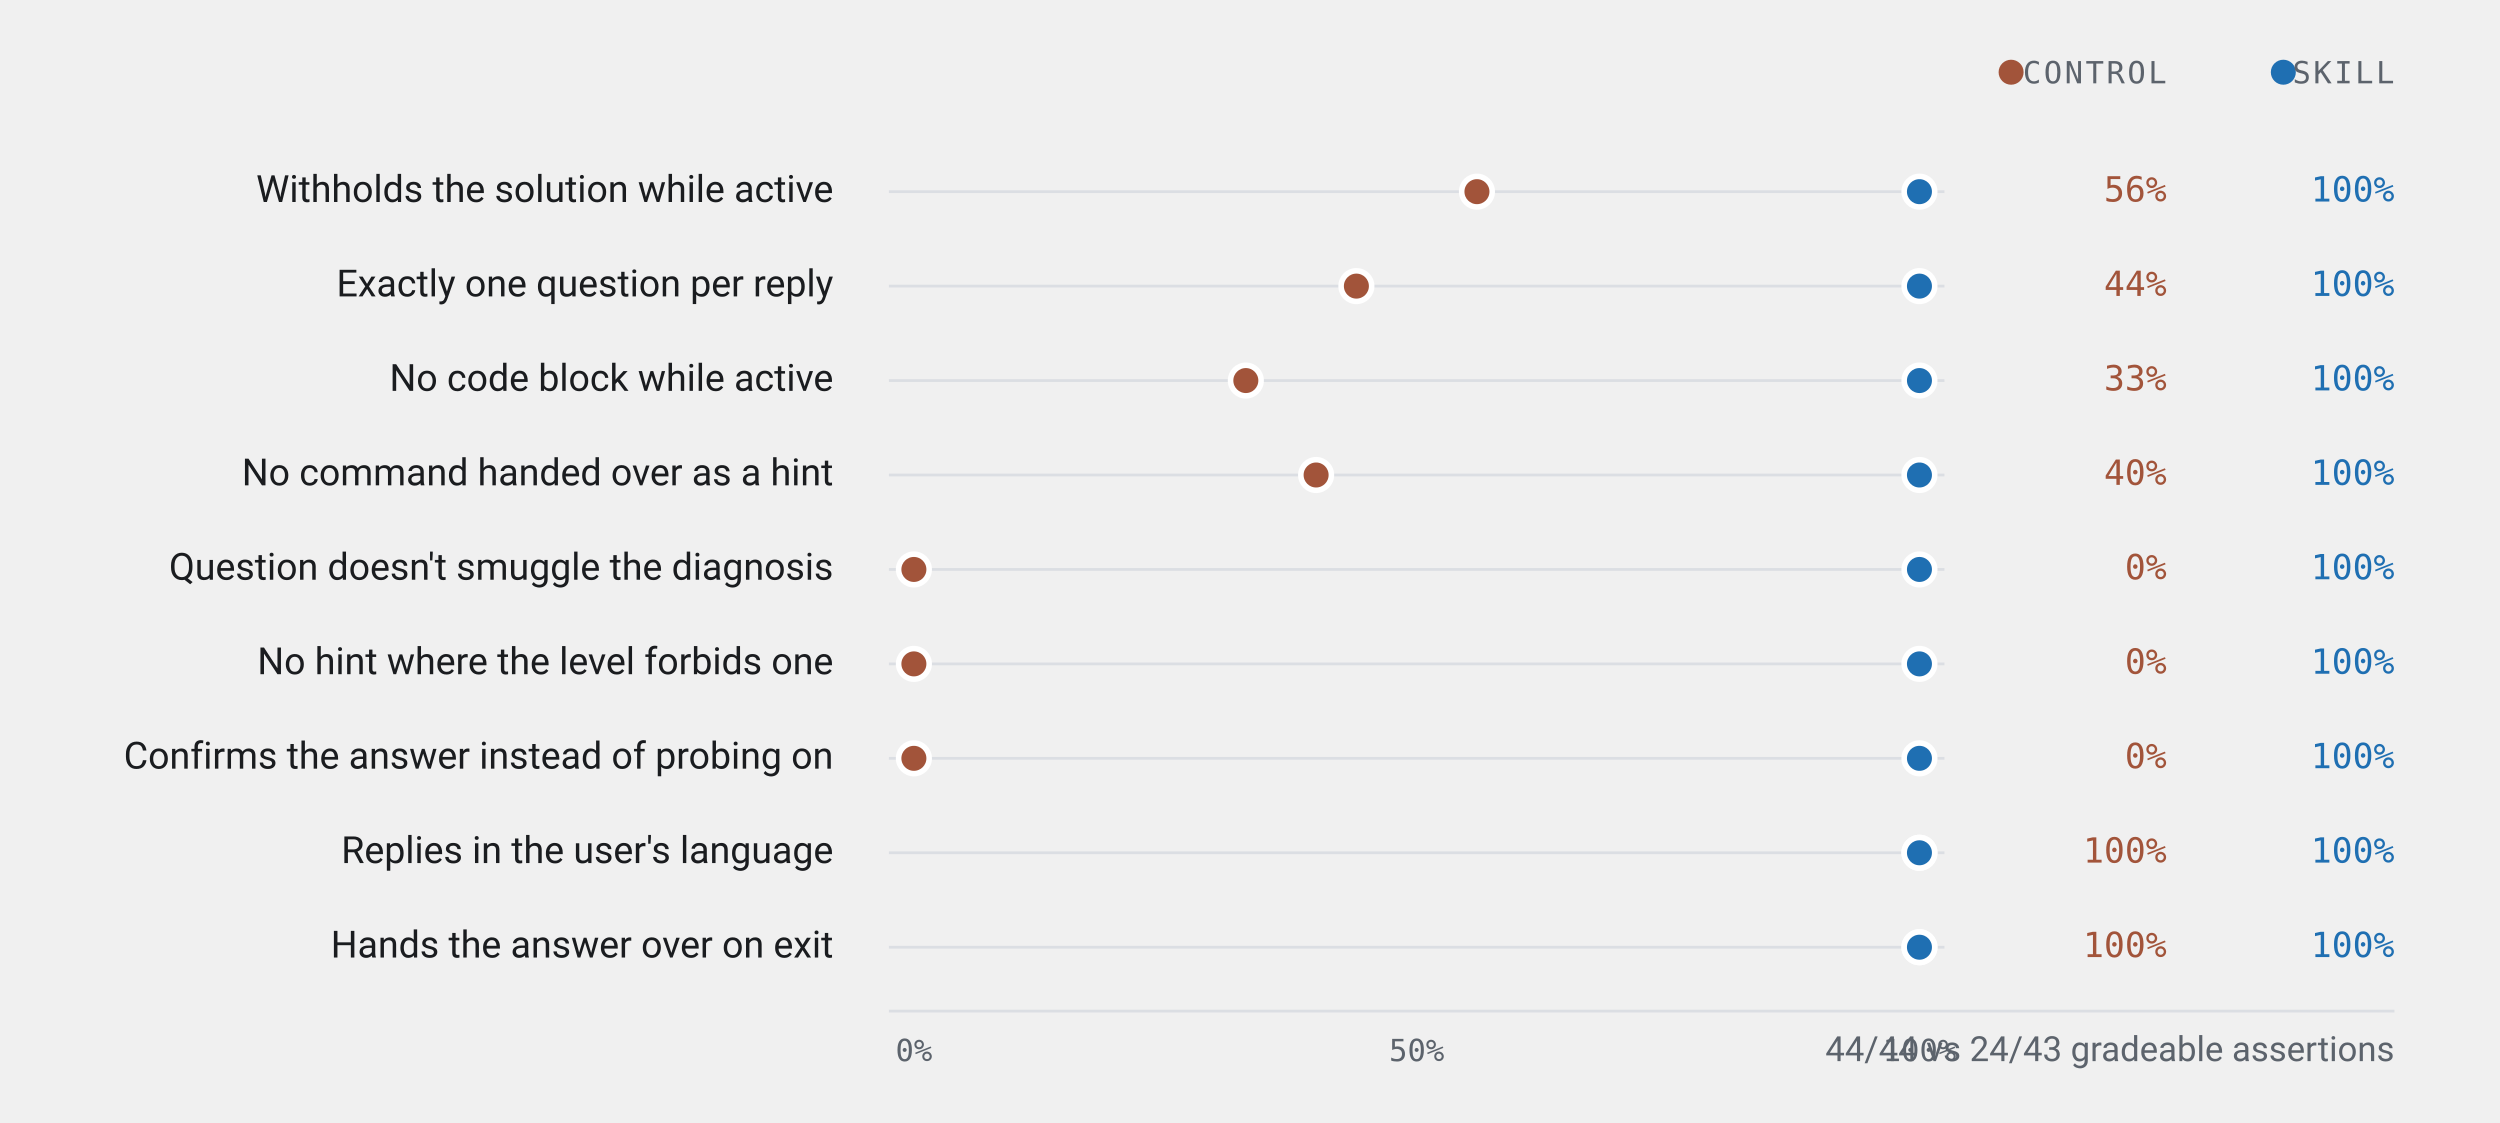
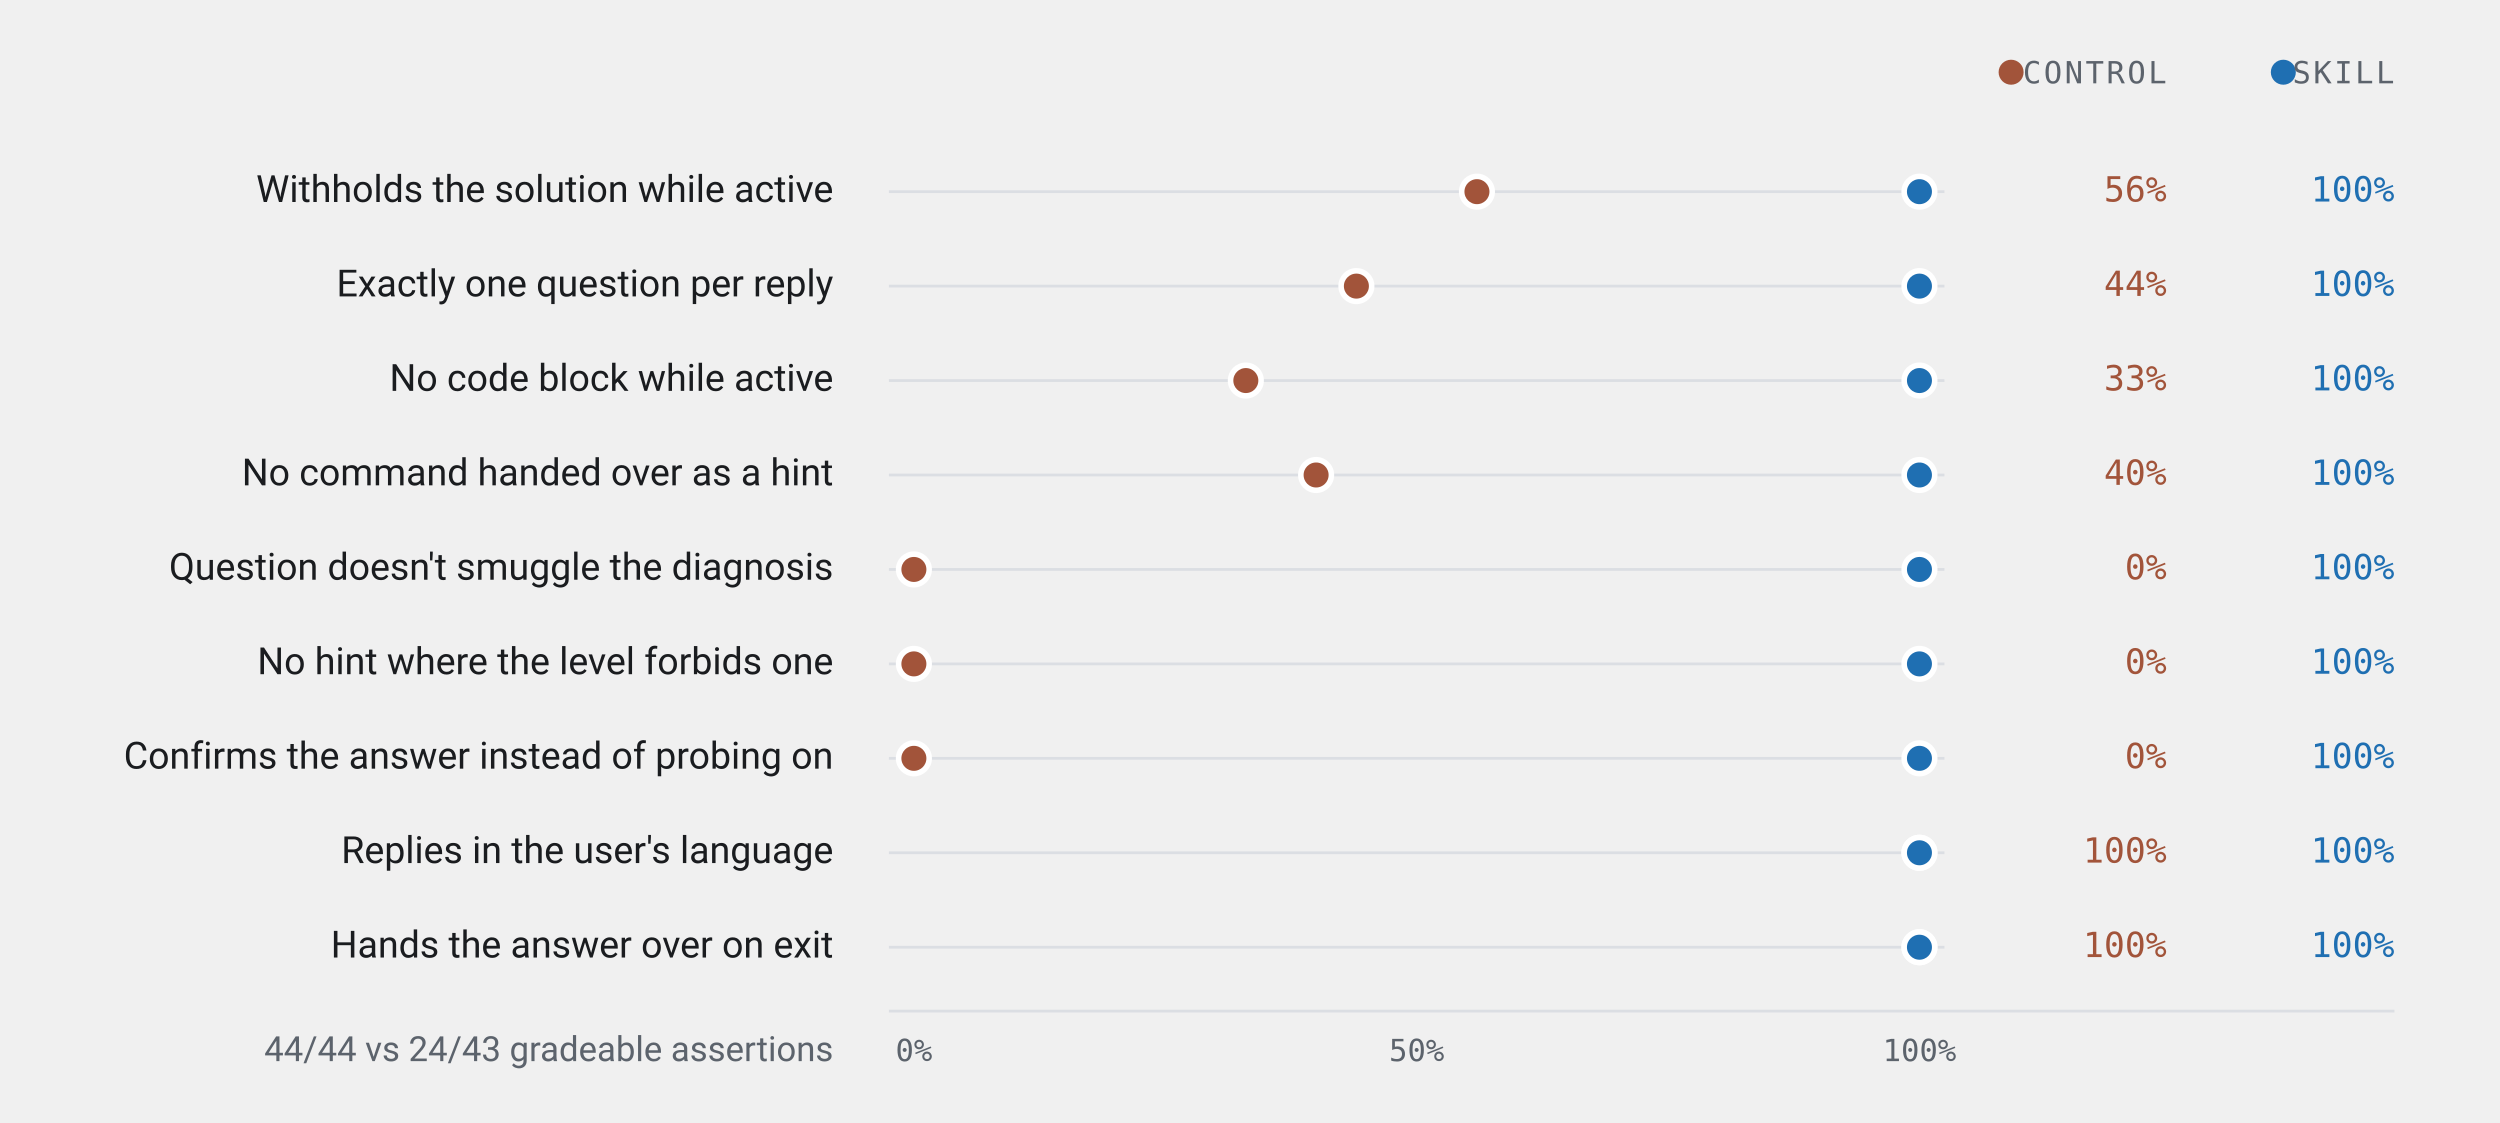
<svg xmlns="http://www.w3.org/2000/svg" viewBox="0 0 900 404" width="900" height="404" role="img" aria-label="Pass rate per gate, with the skill versus without it. Withholds the solution while active 100% vs 56%; Exactly one question per reply 100% vs 44%; No code block while active 100% vs 33%; No command handed over as a hint 100% vs 40%; Question doesn't smuggle the diagnosis 100% vs 0%; No hint where the level forbids one 100% vs 0%; Confirms the answer instead of probing on 100% vs 0%; Replies in the user's language 100% vs 100%; Hands the answer over on exit 100% vs 100%">
  <g font-family="ui-monospace,SFMono-Regular,'SF Mono',Menlo,Consolas,monospace" font-size="11" letter-spacing="0.9">
    <circle cx="724" cy="26" r="4.5" fill="#a2543a" />
    <text x="780" y="30" fill="#5c636c" text-anchor="end">CONTROL</text>
    <circle cx="822" cy="26" r="4.5" fill="#1f6fb2" />
    <text x="862" y="30" fill="#5c636c" text-anchor="end">SKILL</text>
  </g>
  <text x="300" y="69.0" fill="#1a1c1f" font-family="ui-sans-serif,-apple-system,BlinkMacSystemFont,'Segoe UI',Roboto,Helvetica,Arial,sans-serif" font-size="13.5" text-anchor="end" dominant-baseline="middle">Withholds the solution while active</text>
  <line x1="320" y1="69.0" x2="700" y2="69.0" stroke="#dbdee3" stroke-width="1" />
  <line x1="531.7" y1="69.0" x2="691.0" y2="69.0" stroke="url(#grad)" stroke-width="2" />
  <circle cx="531.7" cy="69.0" r="5.5" fill="#a2543a" stroke="#ffffff" stroke-width="2" />
  <circle cx="691.0" cy="69.0" r="5.5" fill="#1f6fb2" stroke="#ffffff" stroke-width="2" />
  <g font-family="ui-monospace,SFMono-Regular,'SF Mono',Menlo,Consolas,monospace" font-size="12.5" dominant-baseline="middle">
    <text x="780" y="69.0" fill="#a2543a" text-anchor="end">56%</text>
    <text x="862" y="69.0" fill="#1f6fb2" text-anchor="end">100%</text>
  </g>
  <text x="300" y="103.0" fill="#1a1c1f" font-family="ui-sans-serif,-apple-system,BlinkMacSystemFont,'Segoe UI',Roboto,Helvetica,Arial,sans-serif" font-size="13.5" text-anchor="end" dominant-baseline="middle">Exactly one question per reply</text>
  <line x1="320" y1="103.0" x2="700" y2="103.0" stroke="#dbdee3" stroke-width="1" />
  <line x1="488.3" y1="103.0" x2="691.0" y2="103.0" stroke="url(#grad)" stroke-width="2" />
  <circle cx="488.3" cy="103.0" r="5.5" fill="#a2543a" stroke="#ffffff" stroke-width="2" />
  <circle cx="691.0" cy="103.0" r="5.5" fill="#1f6fb2" stroke="#ffffff" stroke-width="2" />
  <g font-family="ui-monospace,SFMono-Regular,'SF Mono',Menlo,Consolas,monospace" font-size="12.5" dominant-baseline="middle">
    <text x="780" y="103.0" fill="#a2543a" text-anchor="end">44%</text>
    <text x="862" y="103.0" fill="#1f6fb2" text-anchor="end">100%</text>
  </g>
  <text x="300" y="137.0" fill="#1a1c1f" font-family="ui-sans-serif,-apple-system,BlinkMacSystemFont,'Segoe UI',Roboto,Helvetica,Arial,sans-serif" font-size="13.5" text-anchor="end" dominant-baseline="middle">No code block while active</text>
  <line x1="320" y1="137.0" x2="700" y2="137.0" stroke="#dbdee3" stroke-width="1" />
  <line x1="448.5" y1="137.0" x2="691.0" y2="137.0" stroke="url(#grad)" stroke-width="2" />
  <circle cx="448.5" cy="137.0" r="5.5" fill="#a2543a" stroke="#ffffff" stroke-width="2" />
  <circle cx="691.0" cy="137.0" r="5.5" fill="#1f6fb2" stroke="#ffffff" stroke-width="2" />
  <g font-family="ui-monospace,SFMono-Regular,'SF Mono',Menlo,Consolas,monospace" font-size="12.5" dominant-baseline="middle">
    <text x="780" y="137.0" fill="#a2543a" text-anchor="end">33%</text>
    <text x="862" y="137.0" fill="#1f6fb2" text-anchor="end">100%</text>
  </g>
  <text x="300" y="171.0" fill="#1a1c1f" font-family="ui-sans-serif,-apple-system,BlinkMacSystemFont,'Segoe UI',Roboto,Helvetica,Arial,sans-serif" font-size="13.5" text-anchor="end" dominant-baseline="middle">No command handed over as a hint</text>
  <line x1="320" y1="171.0" x2="700" y2="171.0" stroke="#dbdee3" stroke-width="1" />
  <line x1="473.8" y1="171.0" x2="691.0" y2="171.0" stroke="url(#grad)" stroke-width="2" />
  <circle cx="473.8" cy="171.0" r="5.5" fill="#a2543a" stroke="#ffffff" stroke-width="2" />
  <circle cx="691.0" cy="171.0" r="5.5" fill="#1f6fb2" stroke="#ffffff" stroke-width="2" />
  <g font-family="ui-monospace,SFMono-Regular,'SF Mono',Menlo,Consolas,monospace" font-size="12.5" dominant-baseline="middle">
    <text x="780" y="171.0" fill="#a2543a" text-anchor="end">40%</text>
    <text x="862" y="171.0" fill="#1f6fb2" text-anchor="end">100%</text>
  </g>
  <text x="300" y="205.0" fill="#1a1c1f" font-family="ui-sans-serif,-apple-system,BlinkMacSystemFont,'Segoe UI',Roboto,Helvetica,Arial,sans-serif" font-size="13.5" text-anchor="end" dominant-baseline="middle">Question doesn't smuggle the diagnosis</text>
  <line x1="320" y1="205.0" x2="700" y2="205.0" stroke="#dbdee3" stroke-width="1" />
  <line x1="329.0" y1="205.0" x2="691.0" y2="205.0" stroke="url(#grad)" stroke-width="2" />
  <circle cx="329.0" cy="205.0" r="5.5" fill="#a2543a" stroke="#ffffff" stroke-width="2" />
  <circle cx="691.0" cy="205.0" r="5.5" fill="#1f6fb2" stroke="#ffffff" stroke-width="2" />
  <g font-family="ui-monospace,SFMono-Regular,'SF Mono',Menlo,Consolas,monospace" font-size="12.5" dominant-baseline="middle">
    <text x="780" y="205.0" fill="#a2543a" text-anchor="end">0%</text>
    <text x="862" y="205.0" fill="#1f6fb2" text-anchor="end">100%</text>
  </g>
  <text x="300" y="239.0" fill="#1a1c1f" font-family="ui-sans-serif,-apple-system,BlinkMacSystemFont,'Segoe UI',Roboto,Helvetica,Arial,sans-serif" font-size="13.5" text-anchor="end" dominant-baseline="middle">No hint where the level forbids one</text>
  <line x1="320" y1="239.0" x2="700" y2="239.0" stroke="#dbdee3" stroke-width="1" />
  <line x1="329.0" y1="239.0" x2="691.0" y2="239.0" stroke="url(#grad)" stroke-width="2" />
  <circle cx="329.0" cy="239.0" r="5.5" fill="#a2543a" stroke="#ffffff" stroke-width="2" />
  <circle cx="691.0" cy="239.0" r="5.5" fill="#1f6fb2" stroke="#ffffff" stroke-width="2" />
  <g font-family="ui-monospace,SFMono-Regular,'SF Mono',Menlo,Consolas,monospace" font-size="12.5" dominant-baseline="middle">
    <text x="780" y="239.0" fill="#a2543a" text-anchor="end">0%</text>
    <text x="862" y="239.0" fill="#1f6fb2" text-anchor="end">100%</text>
  </g>
  <text x="300" y="273.0" fill="#1a1c1f" font-family="ui-sans-serif,-apple-system,BlinkMacSystemFont,'Segoe UI',Roboto,Helvetica,Arial,sans-serif" font-size="13.5" text-anchor="end" dominant-baseline="middle">Confirms the answer instead of probing on</text>
  <line x1="320" y1="273.0" x2="700" y2="273.0" stroke="#dbdee3" stroke-width="1" />
  <line x1="329.0" y1="273.0" x2="691.0" y2="273.0" stroke="url(#grad)" stroke-width="2" />
  <circle cx="329.0" cy="273.0" r="5.5" fill="#a2543a" stroke="#ffffff" stroke-width="2" />
  <circle cx="691.0" cy="273.0" r="5.5" fill="#1f6fb2" stroke="#ffffff" stroke-width="2" />
  <g font-family="ui-monospace,SFMono-Regular,'SF Mono',Menlo,Consolas,monospace" font-size="12.5" dominant-baseline="middle">
    <text x="780" y="273.0" fill="#a2543a" text-anchor="end">0%</text>
    <text x="862" y="273.0" fill="#1f6fb2" text-anchor="end">100%</text>
  </g>
  <text x="300" y="307.0" fill="#1a1c1f" font-family="ui-sans-serif,-apple-system,BlinkMacSystemFont,'Segoe UI',Roboto,Helvetica,Arial,sans-serif" font-size="13.5" text-anchor="end" dominant-baseline="middle">Replies in the user's language</text>
  <line x1="320" y1="307.0" x2="700" y2="307.0" stroke="#dbdee3" stroke-width="1" />
  <circle cx="691.0" cy="307.0" r="5.5" fill="#a2543a" stroke="#ffffff" stroke-width="2" />
  <circle cx="691.0" cy="307.0" r="5.5" fill="#1f6fb2" stroke="#ffffff" stroke-width="2" />
  <g font-family="ui-monospace,SFMono-Regular,'SF Mono',Menlo,Consolas,monospace" font-size="12.5" dominant-baseline="middle">
    <text x="780" y="307.0" fill="#a2543a" text-anchor="end">100%</text>
    <text x="862" y="307.0" fill="#1f6fb2" text-anchor="end">100%</text>
  </g>
  <text x="300" y="341.0" fill="#1a1c1f" font-family="ui-sans-serif,-apple-system,BlinkMacSystemFont,'Segoe UI',Roboto,Helvetica,Arial,sans-serif" font-size="13.5" text-anchor="end" dominant-baseline="middle">Hands the answer over on exit</text>
  <line x1="320" y1="341.0" x2="700" y2="341.0" stroke="#dbdee3" stroke-width="1" />
  <circle cx="691.0" cy="341.0" r="5.5" fill="#a2543a" stroke="#ffffff" stroke-width="2" />
  <circle cx="691.0" cy="341.0" r="5.5" fill="#1f6fb2" stroke="#ffffff" stroke-width="2" />
  <g font-family="ui-monospace,SFMono-Regular,'SF Mono',Menlo,Consolas,monospace" font-size="12.5" dominant-baseline="middle">
    <text x="780" y="341.0" fill="#a2543a" text-anchor="end">100%</text>
    <text x="862" y="341.0" fill="#1f6fb2" text-anchor="end">100%</text>
  </g>
  <line x1="320" y1="364.0" x2="862" y2="364.0" stroke="#dbdee3" stroke-width="1" />
  <g font-family="ui-monospace,SFMono-Regular,'SF Mono',Menlo,Consolas,monospace" font-size="11" fill="#5c636c" text-anchor="middle">
    <text x="329.0" y="382.0">0%</text>
    <text x="510.0" y="382.0">50%</text>
    <text x="691.0" y="382.0">100%</text>
  </g>
-   <text x="862" y="382.0" fill="#5c636c" font-family="ui-sans-serif,-apple-system,BlinkMacSystemFont,'Segoe UI',Roboto,Helvetica,Arial,sans-serif" font-size="12.5" text-anchor="end">44/44 vs 24/43 gradeable assertions</text>
+   <text x="300" y="382.0" fill="#5c636c" font-family="ui-sans-serif,-apple-system,BlinkMacSystemFont,'Segoe UI',Roboto,Helvetica,Arial,sans-serif" font-size="12.5" text-anchor="end">44/44 vs 24/43 gradeable assertions</text>
  <defs>
    <linearGradient id="grad" x1="0" x2="1">
      <stop offset="0" stop-color="#a2543a" />
      <stop offset="1" stop-color="#1f6fb2" />
    </linearGradient>
  </defs>
</svg>
